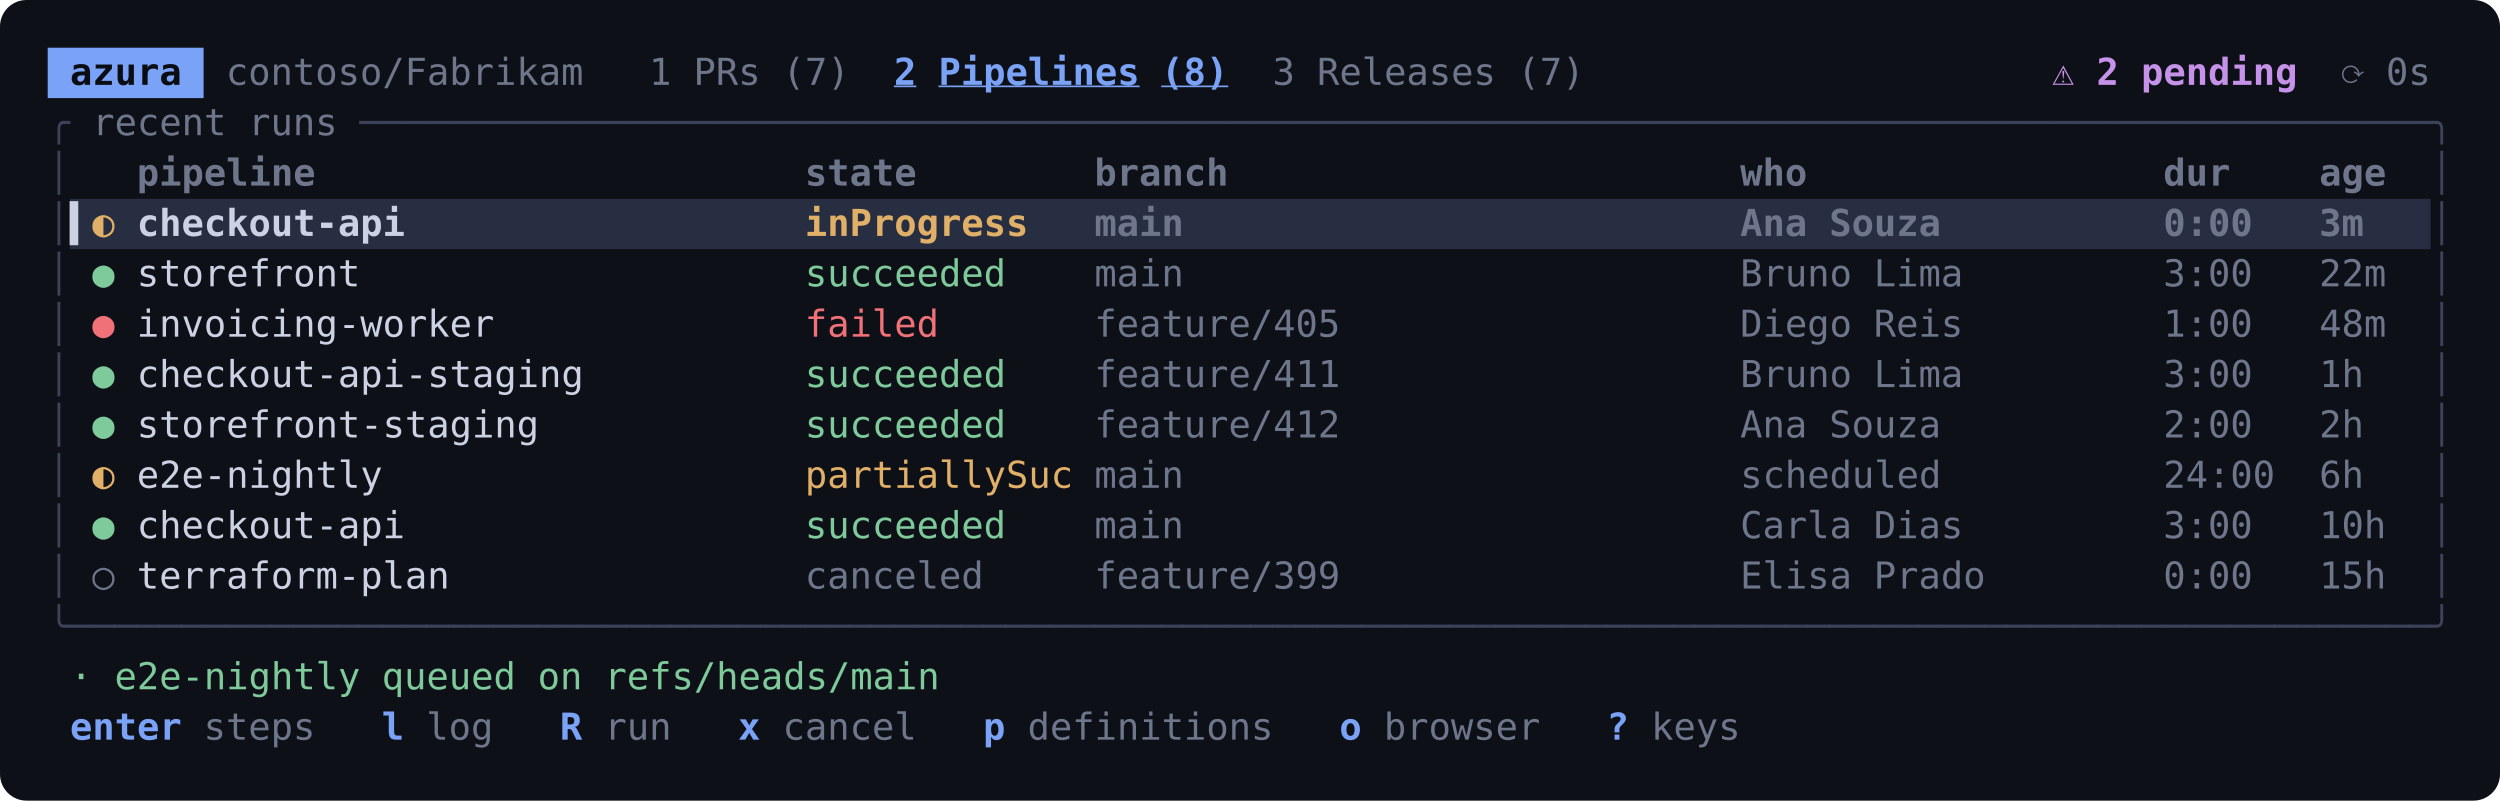
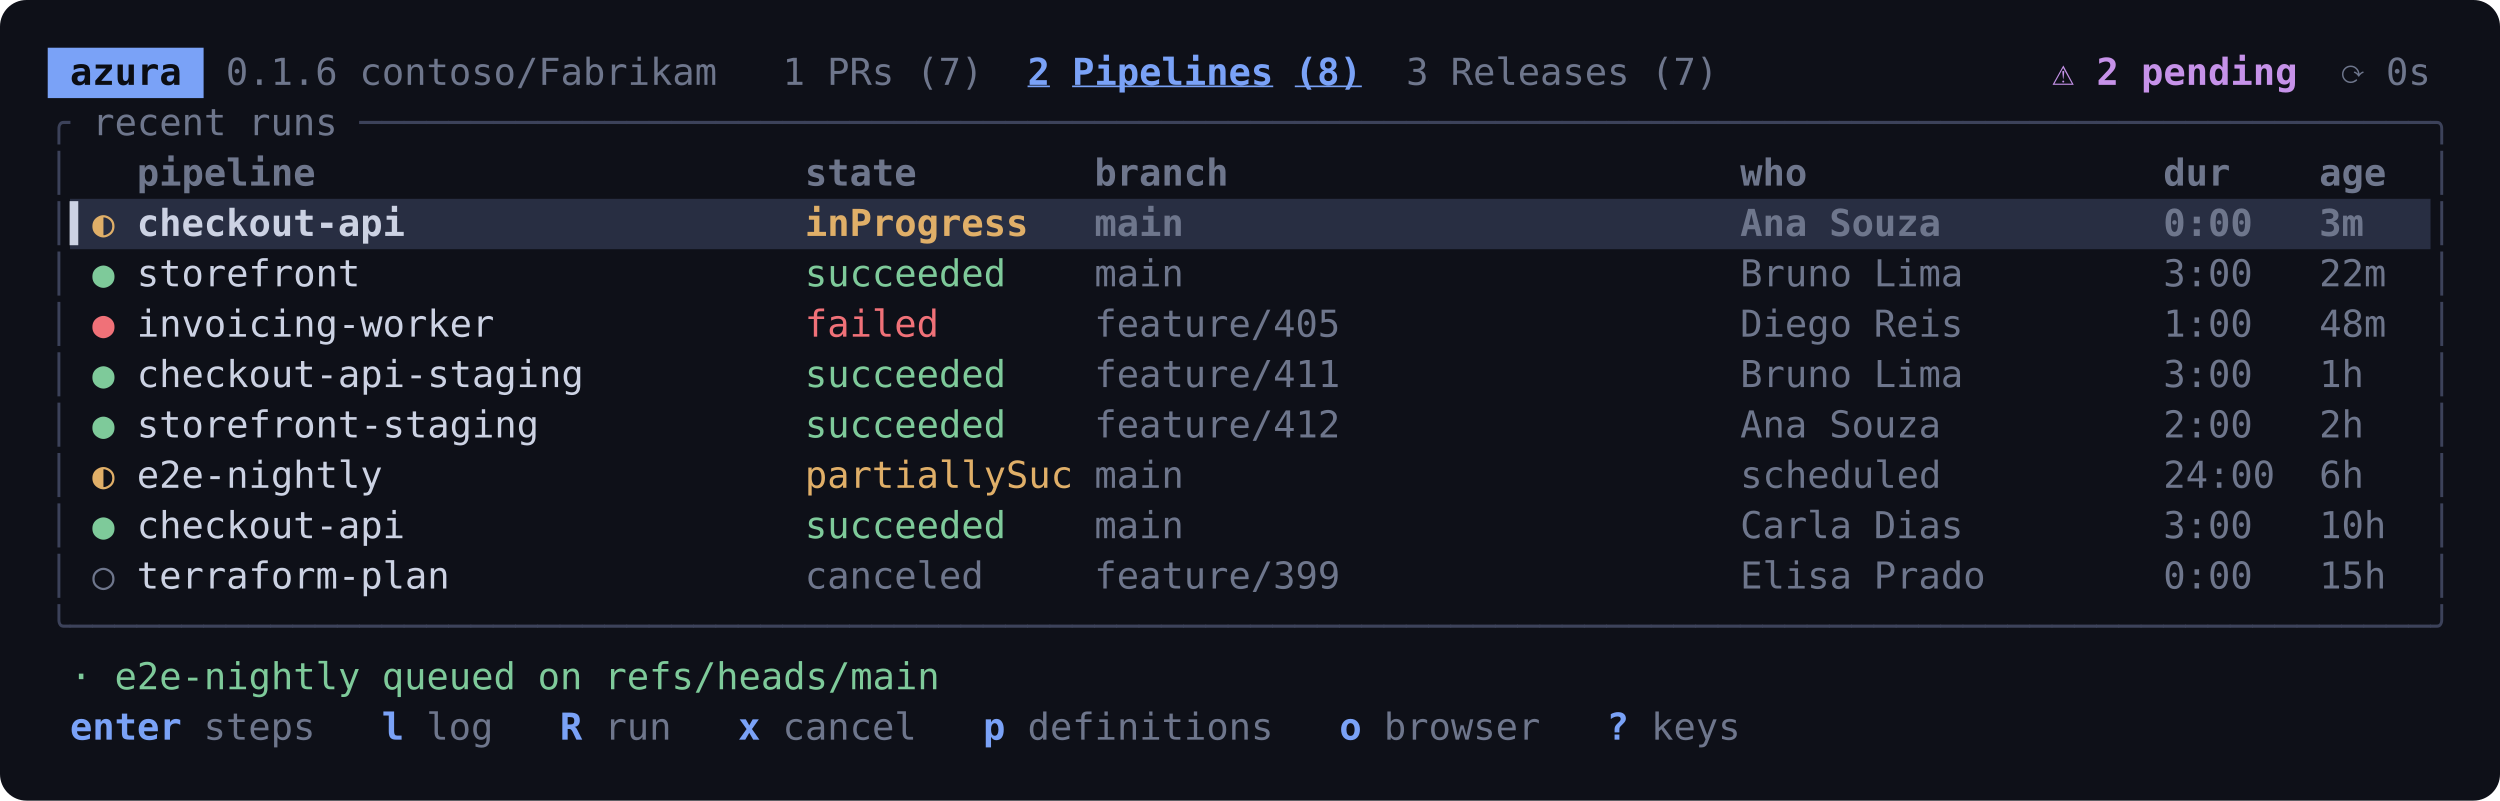
<svg xmlns="http://www.w3.org/2000/svg" width="943" height="302" viewBox="0 0 943 302">
  <rect width="943" height="302" rx="10" fill="#0e1018" />
  <g font-family="SFMono-Regular,Menlo,Consolas,'DejaVu Sans Mono',monospace" font-size="14" xml:space="preserve">
    <rect x="18.0" y="18.0" width="58.8" height="19" fill="#7aa2f7" />
    <text x="26.4" y="32.0" textLength="42.0" lengthAdjust="spacingAndGlyphs" fill="#0b0d14" font-weight="600">azura</text>
-     <text x="85.2" y="32.0" textLength="134.4" lengthAdjust="spacingAndGlyphs" fill="#6e768c">contoso/Fabrikam</text>
-     <text x="244.8" y="32.0" textLength="8.4" lengthAdjust="spacingAndGlyphs" fill="#6e768c">1</text>
-     <text x="261.6" y="32.0" textLength="25.2" lengthAdjust="spacingAndGlyphs" fill="#6e768c">PRs</text>
-     <text x="295.2" y="32.0" textLength="25.2" lengthAdjust="spacingAndGlyphs" fill="#6e768c">(7)</text>
-     <text x="337.2" y="32.0" textLength="8.4" lengthAdjust="spacingAndGlyphs" fill="#7aa2f7" font-weight="600" text-decoration="underline">2</text>
-     <text x="354.0" y="32.0" textLength="75.6" lengthAdjust="spacingAndGlyphs" fill="#7aa2f7" font-weight="600" text-decoration="underline">Pipelines</text>
-     <text x="438.0" y="32.0" textLength="25.2" lengthAdjust="spacingAndGlyphs" fill="#7aa2f7" font-weight="600" text-decoration="underline">(8)</text>
-     <text x="480.0" y="32.0" textLength="8.4" lengthAdjust="spacingAndGlyphs" fill="#6e768c">3</text>
-     <text x="496.8" y="32.0" textLength="67.2" lengthAdjust="spacingAndGlyphs" fill="#6e768c">Releases</text>
-     <text x="572.4" y="32.0" textLength="25.2" lengthAdjust="spacingAndGlyphs" fill="#6e768c">(7)</text>
+     <text x="85.2" y="32.0" textLength="42.0" lengthAdjust="spacingAndGlyphs" fill="#6e768c">0.1.6</text>
+     <text x="135.6" y="32.0" textLength="134.4" lengthAdjust="spacingAndGlyphs" fill="#6e768c">contoso/Fabrikam</text>
+     <text x="295.2" y="32.0" textLength="8.4" lengthAdjust="spacingAndGlyphs" fill="#6e768c">1</text>
+     <text x="312.0" y="32.0" textLength="25.2" lengthAdjust="spacingAndGlyphs" fill="#6e768c">PRs</text>
+     <text x="345.6" y="32.0" textLength="25.2" lengthAdjust="spacingAndGlyphs" fill="#6e768c">(7)</text>
+     <text x="387.6" y="32.0" textLength="8.4" lengthAdjust="spacingAndGlyphs" fill="#7aa2f7" font-weight="600" text-decoration="underline">2</text>
+     <text x="404.4" y="32.0" textLength="75.6" lengthAdjust="spacingAndGlyphs" fill="#7aa2f7" font-weight="600" text-decoration="underline">Pipelines</text>
+     <text x="488.4" y="32.0" textLength="25.2" lengthAdjust="spacingAndGlyphs" fill="#7aa2f7" font-weight="600" text-decoration="underline">(8)</text>
+     <text x="530.4" y="32.0" textLength="8.4" lengthAdjust="spacingAndGlyphs" fill="#6e768c">3</text>
+     <text x="547.2" y="32.0" textLength="67.2" lengthAdjust="spacingAndGlyphs" fill="#6e768c">Releases</text>
+     <text x="622.8" y="32.0" textLength="25.2" lengthAdjust="spacingAndGlyphs" fill="#6e768c">(7)</text>
    <text x="774.0" y="32.0" textLength="8.4" lengthAdjust="spacingAndGlyphs" fill="#c692e9" font-weight="600">⚠</text>
    <text x="790.8" y="32.0" textLength="8.4" lengthAdjust="spacingAndGlyphs" fill="#c692e9" font-weight="600">2</text>
    <text x="807.6" y="32.0" textLength="58.8" lengthAdjust="spacingAndGlyphs" fill="#c692e9" font-weight="600">pending</text>
    <text x="883.2" y="32.0" textLength="8.4" lengthAdjust="spacingAndGlyphs" fill="#6e768c">⟳</text>
    <text x="900.0" y="32.0" textLength="16.8" lengthAdjust="spacingAndGlyphs" fill="#6e768c">0s</text>
    <text x="18.0" y="51.0" textLength="8.4" lengthAdjust="spacingAndGlyphs" fill="#3c425a">╭</text>
    <text x="34.8" y="51.0" textLength="50.4" lengthAdjust="spacingAndGlyphs" fill="#6e768c">recent</text>
    <text x="93.6" y="51.0" textLength="33.6" lengthAdjust="spacingAndGlyphs" fill="#6e768c">runs</text>
    <text x="135.6" y="51.0" textLength="8.4" lengthAdjust="spacingAndGlyphs" fill="#3c425a">─</text>
    <text x="144.0" y="51.0" textLength="8.4" lengthAdjust="spacingAndGlyphs" fill="#3c425a">─</text>
    <text x="152.4" y="51.0" textLength="8.4" lengthAdjust="spacingAndGlyphs" fill="#3c425a">─</text>
    <text x="160.8" y="51.0" textLength="8.4" lengthAdjust="spacingAndGlyphs" fill="#3c425a">─</text>
    <text x="169.2" y="51.0" textLength="8.4" lengthAdjust="spacingAndGlyphs" fill="#3c425a">─</text>
    <text x="177.6" y="51.0" textLength="8.4" lengthAdjust="spacingAndGlyphs" fill="#3c425a">─</text>
    <text x="186.0" y="51.0" textLength="8.4" lengthAdjust="spacingAndGlyphs" fill="#3c425a">─</text>
    <text x="194.4" y="51.0" textLength="8.4" lengthAdjust="spacingAndGlyphs" fill="#3c425a">─</text>
    <text x="202.8" y="51.0" textLength="8.4" lengthAdjust="spacingAndGlyphs" fill="#3c425a">─</text>
    <text x="211.2" y="51.0" textLength="8.4" lengthAdjust="spacingAndGlyphs" fill="#3c425a">─</text>
    <text x="219.6" y="51.0" textLength="8.4" lengthAdjust="spacingAndGlyphs" fill="#3c425a">─</text>
    <text x="228.0" y="51.0" textLength="8.4" lengthAdjust="spacingAndGlyphs" fill="#3c425a">─</text>
    <text x="236.4" y="51.0" textLength="8.4" lengthAdjust="spacingAndGlyphs" fill="#3c425a">─</text>
    <text x="244.8" y="51.0" textLength="8.4" lengthAdjust="spacingAndGlyphs" fill="#3c425a">─</text>
    <text x="253.2" y="51.0" textLength="8.4" lengthAdjust="spacingAndGlyphs" fill="#3c425a">─</text>
    <text x="261.6" y="51.0" textLength="8.4" lengthAdjust="spacingAndGlyphs" fill="#3c425a">─</text>
    <text x="270.0" y="51.0" textLength="8.4" lengthAdjust="spacingAndGlyphs" fill="#3c425a">─</text>
    <text x="278.4" y="51.0" textLength="8.4" lengthAdjust="spacingAndGlyphs" fill="#3c425a">─</text>
    <text x="286.8" y="51.0" textLength="8.4" lengthAdjust="spacingAndGlyphs" fill="#3c425a">─</text>
    <text x="295.2" y="51.0" textLength="8.4" lengthAdjust="spacingAndGlyphs" fill="#3c425a">─</text>
    <text x="303.6" y="51.0" textLength="8.4" lengthAdjust="spacingAndGlyphs" fill="#3c425a">─</text>
    <text x="312.0" y="51.0" textLength="8.4" lengthAdjust="spacingAndGlyphs" fill="#3c425a">─</text>
    <text x="320.4" y="51.0" textLength="8.4" lengthAdjust="spacingAndGlyphs" fill="#3c425a">─</text>
    <text x="328.8" y="51.0" textLength="8.4" lengthAdjust="spacingAndGlyphs" fill="#3c425a">─</text>
    <text x="337.2" y="51.0" textLength="8.4" lengthAdjust="spacingAndGlyphs" fill="#3c425a">─</text>
    <text x="345.6" y="51.0" textLength="8.4" lengthAdjust="spacingAndGlyphs" fill="#3c425a">─</text>
    <text x="354.0" y="51.0" textLength="8.4" lengthAdjust="spacingAndGlyphs" fill="#3c425a">─</text>
    <text x="362.4" y="51.0" textLength="8.4" lengthAdjust="spacingAndGlyphs" fill="#3c425a">─</text>
    <text x="370.8" y="51.0" textLength="8.4" lengthAdjust="spacingAndGlyphs" fill="#3c425a">─</text>
    <text x="379.2" y="51.0" textLength="8.4" lengthAdjust="spacingAndGlyphs" fill="#3c425a">─</text>
    <text x="387.6" y="51.0" textLength="8.4" lengthAdjust="spacingAndGlyphs" fill="#3c425a">─</text>
    <text x="396.0" y="51.0" textLength="8.4" lengthAdjust="spacingAndGlyphs" fill="#3c425a">─</text>
    <text x="404.4" y="51.0" textLength="8.4" lengthAdjust="spacingAndGlyphs" fill="#3c425a">─</text>
    <text x="412.8" y="51.0" textLength="8.4" lengthAdjust="spacingAndGlyphs" fill="#3c425a">─</text>
    <text x="421.2" y="51.0" textLength="8.4" lengthAdjust="spacingAndGlyphs" fill="#3c425a">─</text>
    <text x="429.6" y="51.0" textLength="8.4" lengthAdjust="spacingAndGlyphs" fill="#3c425a">─</text>
    <text x="438.0" y="51.0" textLength="8.4" lengthAdjust="spacingAndGlyphs" fill="#3c425a">─</text>
    <text x="446.4" y="51.0" textLength="8.4" lengthAdjust="spacingAndGlyphs" fill="#3c425a">─</text>
    <text x="454.8" y="51.0" textLength="8.4" lengthAdjust="spacingAndGlyphs" fill="#3c425a">─</text>
    <text x="463.2" y="51.0" textLength="8.4" lengthAdjust="spacingAndGlyphs" fill="#3c425a">─</text>
    <text x="471.6" y="51.0" textLength="8.4" lengthAdjust="spacingAndGlyphs" fill="#3c425a">─</text>
    <text x="480.0" y="51.0" textLength="8.4" lengthAdjust="spacingAndGlyphs" fill="#3c425a">─</text>
    <text x="488.4" y="51.0" textLength="8.4" lengthAdjust="spacingAndGlyphs" fill="#3c425a">─</text>
    <text x="496.8" y="51.0" textLength="8.4" lengthAdjust="spacingAndGlyphs" fill="#3c425a">─</text>
    <text x="505.2" y="51.0" textLength="8.4" lengthAdjust="spacingAndGlyphs" fill="#3c425a">─</text>
    <text x="513.6" y="51.0" textLength="8.4" lengthAdjust="spacingAndGlyphs" fill="#3c425a">─</text>
    <text x="522.0" y="51.0" textLength="8.4" lengthAdjust="spacingAndGlyphs" fill="#3c425a">─</text>
    <text x="530.4" y="51.0" textLength="8.4" lengthAdjust="spacingAndGlyphs" fill="#3c425a">─</text>
    <text x="538.8" y="51.0" textLength="8.4" lengthAdjust="spacingAndGlyphs" fill="#3c425a">─</text>
    <text x="547.2" y="51.0" textLength="8.4" lengthAdjust="spacingAndGlyphs" fill="#3c425a">─</text>
    <text x="555.6" y="51.0" textLength="8.4" lengthAdjust="spacingAndGlyphs" fill="#3c425a">─</text>
    <text x="564.0" y="51.0" textLength="8.4" lengthAdjust="spacingAndGlyphs" fill="#3c425a">─</text>
    <text x="572.4" y="51.0" textLength="8.4" lengthAdjust="spacingAndGlyphs" fill="#3c425a">─</text>
    <text x="580.8" y="51.0" textLength="8.4" lengthAdjust="spacingAndGlyphs" fill="#3c425a">─</text>
    <text x="589.2" y="51.0" textLength="8.4" lengthAdjust="spacingAndGlyphs" fill="#3c425a">─</text>
    <text x="597.6" y="51.0" textLength="8.4" lengthAdjust="spacingAndGlyphs" fill="#3c425a">─</text>
    <text x="606.0" y="51.0" textLength="8.4" lengthAdjust="spacingAndGlyphs" fill="#3c425a">─</text>
    <text x="614.4" y="51.0" textLength="8.4" lengthAdjust="spacingAndGlyphs" fill="#3c425a">─</text>
    <text x="622.8" y="51.0" textLength="8.4" lengthAdjust="spacingAndGlyphs" fill="#3c425a">─</text>
    <text x="631.2" y="51.0" textLength="8.4" lengthAdjust="spacingAndGlyphs" fill="#3c425a">─</text>
    <text x="639.6" y="51.0" textLength="8.4" lengthAdjust="spacingAndGlyphs" fill="#3c425a">─</text>
    <text x="648.0" y="51.0" textLength="8.4" lengthAdjust="spacingAndGlyphs" fill="#3c425a">─</text>
    <text x="656.4" y="51.0" textLength="8.4" lengthAdjust="spacingAndGlyphs" fill="#3c425a">─</text>
    <text x="664.8" y="51.0" textLength="8.4" lengthAdjust="spacingAndGlyphs" fill="#3c425a">─</text>
    <text x="673.2" y="51.0" textLength="8.4" lengthAdjust="spacingAndGlyphs" fill="#3c425a">─</text>
    <text x="681.6" y="51.0" textLength="8.4" lengthAdjust="spacingAndGlyphs" fill="#3c425a">─</text>
    <text x="690.0" y="51.0" textLength="8.4" lengthAdjust="spacingAndGlyphs" fill="#3c425a">─</text>
    <text x="698.4" y="51.0" textLength="8.4" lengthAdjust="spacingAndGlyphs" fill="#3c425a">─</text>
    <text x="706.8" y="51.0" textLength="8.4" lengthAdjust="spacingAndGlyphs" fill="#3c425a">─</text>
    <text x="715.2" y="51.0" textLength="8.4" lengthAdjust="spacingAndGlyphs" fill="#3c425a">─</text>
    <text x="723.6" y="51.0" textLength="8.4" lengthAdjust="spacingAndGlyphs" fill="#3c425a">─</text>
    <text x="732.0" y="51.0" textLength="8.4" lengthAdjust="spacingAndGlyphs" fill="#3c425a">─</text>
    <text x="740.4" y="51.0" textLength="8.4" lengthAdjust="spacingAndGlyphs" fill="#3c425a">─</text>
    <text x="748.8" y="51.0" textLength="8.4" lengthAdjust="spacingAndGlyphs" fill="#3c425a">─</text>
    <text x="757.2" y="51.0" textLength="8.4" lengthAdjust="spacingAndGlyphs" fill="#3c425a">─</text>
    <text x="765.6" y="51.0" textLength="8.4" lengthAdjust="spacingAndGlyphs" fill="#3c425a">─</text>
    <text x="774.0" y="51.0" textLength="8.4" lengthAdjust="spacingAndGlyphs" fill="#3c425a">─</text>
    <text x="782.4" y="51.0" textLength="8.4" lengthAdjust="spacingAndGlyphs" fill="#3c425a">─</text>
    <text x="790.8" y="51.0" textLength="8.4" lengthAdjust="spacingAndGlyphs" fill="#3c425a">─</text>
    <text x="799.2" y="51.0" textLength="8.4" lengthAdjust="spacingAndGlyphs" fill="#3c425a">─</text>
    <text x="807.6" y="51.0" textLength="8.4" lengthAdjust="spacingAndGlyphs" fill="#3c425a">─</text>
    <text x="816.0" y="51.0" textLength="8.4" lengthAdjust="spacingAndGlyphs" fill="#3c425a">─</text>
    <text x="824.4" y="51.0" textLength="8.4" lengthAdjust="spacingAndGlyphs" fill="#3c425a">─</text>
    <text x="832.8" y="51.0" textLength="8.4" lengthAdjust="spacingAndGlyphs" fill="#3c425a">─</text>
    <text x="841.2" y="51.0" textLength="8.4" lengthAdjust="spacingAndGlyphs" fill="#3c425a">─</text>
    <text x="849.6" y="51.0" textLength="8.4" lengthAdjust="spacingAndGlyphs" fill="#3c425a">─</text>
    <text x="858.0" y="51.0" textLength="8.4" lengthAdjust="spacingAndGlyphs" fill="#3c425a">─</text>
    <text x="866.4" y="51.0" textLength="8.4" lengthAdjust="spacingAndGlyphs" fill="#3c425a">─</text>
    <text x="874.8" y="51.0" textLength="8.4" lengthAdjust="spacingAndGlyphs" fill="#3c425a">─</text>
    <text x="883.2" y="51.0" textLength="8.4" lengthAdjust="spacingAndGlyphs" fill="#3c425a">─</text>
    <text x="891.6" y="51.0" textLength="8.4" lengthAdjust="spacingAndGlyphs" fill="#3c425a">─</text>
    <text x="900.0" y="51.0" textLength="8.4" lengthAdjust="spacingAndGlyphs" fill="#3c425a">─</text>
    <text x="908.4" y="51.0" textLength="8.4" lengthAdjust="spacingAndGlyphs" fill="#3c425a">─</text>
    <text x="916.8" y="51.0" textLength="8.4" lengthAdjust="spacingAndGlyphs" fill="#3c425a">╮</text>
    <text x="18.0" y="70.0" textLength="8.4" lengthAdjust="spacingAndGlyphs" fill="#3c425a">│</text>
    <text x="51.6" y="70.0" textLength="67.2" lengthAdjust="spacingAndGlyphs" fill="#6e768c" font-weight="600">pipeline</text>
    <text x="303.6" y="70.0" textLength="42.0" lengthAdjust="spacingAndGlyphs" fill="#6e768c" font-weight="600">state</text>
    <text x="412.8" y="70.0" textLength="50.4" lengthAdjust="spacingAndGlyphs" fill="#6e768c" font-weight="600">branch</text>
    <text x="656.4" y="70.0" textLength="25.2" lengthAdjust="spacingAndGlyphs" fill="#6e768c" font-weight="600">who</text>
    <text x="816.0" y="70.0" textLength="25.2" lengthAdjust="spacingAndGlyphs" fill="#6e768c" font-weight="600">dur</text>
    <text x="874.8" y="70.0" textLength="25.2" lengthAdjust="spacingAndGlyphs" fill="#6e768c" font-weight="600">age</text>
    <text x="916.8" y="70.0" textLength="8.4" lengthAdjust="spacingAndGlyphs" fill="#3c425a">│</text>
    <rect x="26.4" y="75.0" width="890.4" height="19" fill="#282e42" />
    <text x="18.0" y="89.0" textLength="8.4" lengthAdjust="spacingAndGlyphs" fill="#3c425a">│</text>
    <text x="26.4" y="89.0" textLength="8.4" lengthAdjust="spacingAndGlyphs" fill="#ccd2e3" font-weight="600">▍</text>
    <text x="34.8" y="89.0" textLength="8.4" lengthAdjust="spacingAndGlyphs" fill="#e0af68" font-weight="600">◐</text>
    <text x="51.6" y="89.0" textLength="100.8" lengthAdjust="spacingAndGlyphs" fill="#ccd2e3" font-weight="600">checkout-api</text>
    <text x="303.6" y="89.0" textLength="84.0" lengthAdjust="spacingAndGlyphs" fill="#e0af68" font-weight="600">inProgress</text>
    <text x="412.8" y="89.0" textLength="33.6" lengthAdjust="spacingAndGlyphs" fill="#6e768c" font-weight="600">main</text>
    <text x="656.4" y="89.0" textLength="25.2" lengthAdjust="spacingAndGlyphs" fill="#6e768c" font-weight="600">Ana</text>
    <text x="690.0" y="89.0" textLength="42.0" lengthAdjust="spacingAndGlyphs" fill="#6e768c" font-weight="600">Souza</text>
    <text x="816.0" y="89.0" textLength="33.6" lengthAdjust="spacingAndGlyphs" fill="#6e768c" font-weight="600">0:00</text>
    <text x="874.8" y="89.0" textLength="16.8" lengthAdjust="spacingAndGlyphs" fill="#6e768c" font-weight="600">3m</text>
    <text x="916.8" y="89.0" textLength="8.4" lengthAdjust="spacingAndGlyphs" fill="#3c425a">│</text>
    <text x="18.0" y="108.0" textLength="8.4" lengthAdjust="spacingAndGlyphs" fill="#3c425a">│</text>
    <text x="34.8" y="108.0" textLength="8.4" lengthAdjust="spacingAndGlyphs" fill="#7eca9a">●</text>
    <text x="51.6" y="108.0" textLength="84.0" lengthAdjust="spacingAndGlyphs" fill="#ccd2e3">storefront</text>
    <text x="303.6" y="108.0" textLength="75.6" lengthAdjust="spacingAndGlyphs" fill="#7eca9a">succeeded</text>
    <text x="412.8" y="108.0" textLength="33.6" lengthAdjust="spacingAndGlyphs" fill="#6e768c">main</text>
    <text x="656.4" y="108.0" textLength="42.0" lengthAdjust="spacingAndGlyphs" fill="#6e768c">Bruno</text>
    <text x="706.8" y="108.0" textLength="33.6" lengthAdjust="spacingAndGlyphs" fill="#6e768c">Lima</text>
    <text x="816.0" y="108.0" textLength="33.6" lengthAdjust="spacingAndGlyphs" fill="#6e768c">3:00</text>
    <text x="874.8" y="108.0" textLength="25.2" lengthAdjust="spacingAndGlyphs" fill="#6e768c">22m</text>
    <text x="916.8" y="108.0" textLength="8.4" lengthAdjust="spacingAndGlyphs" fill="#3c425a">│</text>
    <text x="18.0" y="127.0" textLength="8.4" lengthAdjust="spacingAndGlyphs" fill="#3c425a">│</text>
    <text x="34.8" y="127.0" textLength="8.4" lengthAdjust="spacingAndGlyphs" fill="#f07178">●</text>
    <text x="51.6" y="127.0" textLength="134.4" lengthAdjust="spacingAndGlyphs" fill="#ccd2e3">invoicing-worker</text>
    <text x="303.6" y="127.0" textLength="50.4" lengthAdjust="spacingAndGlyphs" fill="#f07178">failed</text>
    <text x="412.8" y="127.0" textLength="92.4" lengthAdjust="spacingAndGlyphs" fill="#6e768c">feature/405</text>
    <text x="656.4" y="127.0" textLength="42.0" lengthAdjust="spacingAndGlyphs" fill="#6e768c">Diego</text>
    <text x="706.8" y="127.0" textLength="33.6" lengthAdjust="spacingAndGlyphs" fill="#6e768c">Reis</text>
    <text x="816.0" y="127.0" textLength="33.6" lengthAdjust="spacingAndGlyphs" fill="#6e768c">1:00</text>
    <text x="874.8" y="127.0" textLength="25.2" lengthAdjust="spacingAndGlyphs" fill="#6e768c">48m</text>
    <text x="916.8" y="127.0" textLength="8.4" lengthAdjust="spacingAndGlyphs" fill="#3c425a">│</text>
    <text x="18.0" y="146.0" textLength="8.4" lengthAdjust="spacingAndGlyphs" fill="#3c425a">│</text>
    <text x="34.8" y="146.0" textLength="8.4" lengthAdjust="spacingAndGlyphs" fill="#7eca9a">●</text>
    <text x="51.6" y="146.0" textLength="168.0" lengthAdjust="spacingAndGlyphs" fill="#ccd2e3">checkout-api-staging</text>
    <text x="303.6" y="146.0" textLength="75.6" lengthAdjust="spacingAndGlyphs" fill="#7eca9a">succeeded</text>
    <text x="412.8" y="146.0" textLength="92.4" lengthAdjust="spacingAndGlyphs" fill="#6e768c">feature/411</text>
    <text x="656.4" y="146.0" textLength="42.0" lengthAdjust="spacingAndGlyphs" fill="#6e768c">Bruno</text>
    <text x="706.8" y="146.0" textLength="33.6" lengthAdjust="spacingAndGlyphs" fill="#6e768c">Lima</text>
    <text x="816.0" y="146.0" textLength="33.6" lengthAdjust="spacingAndGlyphs" fill="#6e768c">3:00</text>
    <text x="874.8" y="146.0" textLength="16.8" lengthAdjust="spacingAndGlyphs" fill="#6e768c">1h</text>
    <text x="916.8" y="146.0" textLength="8.4" lengthAdjust="spacingAndGlyphs" fill="#3c425a">│</text>
    <text x="18.0" y="165.0" textLength="8.4" lengthAdjust="spacingAndGlyphs" fill="#3c425a">│</text>
    <text x="34.8" y="165.0" textLength="8.4" lengthAdjust="spacingAndGlyphs" fill="#7eca9a">●</text>
    <text x="51.6" y="165.0" textLength="151.2" lengthAdjust="spacingAndGlyphs" fill="#ccd2e3">storefront-staging</text>
    <text x="303.6" y="165.0" textLength="75.6" lengthAdjust="spacingAndGlyphs" fill="#7eca9a">succeeded</text>
    <text x="412.8" y="165.0" textLength="92.4" lengthAdjust="spacingAndGlyphs" fill="#6e768c">feature/412</text>
    <text x="656.4" y="165.0" textLength="25.2" lengthAdjust="spacingAndGlyphs" fill="#6e768c">Ana</text>
    <text x="690.0" y="165.0" textLength="42.0" lengthAdjust="spacingAndGlyphs" fill="#6e768c">Souza</text>
    <text x="816.0" y="165.0" textLength="33.6" lengthAdjust="spacingAndGlyphs" fill="#6e768c">2:00</text>
    <text x="874.8" y="165.0" textLength="16.8" lengthAdjust="spacingAndGlyphs" fill="#6e768c">2h</text>
    <text x="916.8" y="165.0" textLength="8.4" lengthAdjust="spacingAndGlyphs" fill="#3c425a">│</text>
    <text x="18.0" y="184.0" textLength="8.4" lengthAdjust="spacingAndGlyphs" fill="#3c425a">│</text>
    <text x="34.8" y="184.0" textLength="8.4" lengthAdjust="spacingAndGlyphs" fill="#e0af68">◐</text>
    <text x="51.6" y="184.0" textLength="92.4" lengthAdjust="spacingAndGlyphs" fill="#ccd2e3">e2e-nightly</text>
    <text x="303.6" y="184.0" textLength="100.8" lengthAdjust="spacingAndGlyphs" fill="#e0af68">partiallySuc</text>
    <text x="412.8" y="184.0" textLength="33.6" lengthAdjust="spacingAndGlyphs" fill="#6e768c">main</text>
    <text x="656.4" y="184.0" textLength="75.6" lengthAdjust="spacingAndGlyphs" fill="#6e768c">scheduled</text>
    <text x="816.0" y="184.0" textLength="42.0" lengthAdjust="spacingAndGlyphs" fill="#6e768c">24:00</text>
    <text x="874.8" y="184.0" textLength="16.8" lengthAdjust="spacingAndGlyphs" fill="#6e768c">6h</text>
    <text x="916.8" y="184.0" textLength="8.4" lengthAdjust="spacingAndGlyphs" fill="#3c425a">│</text>
    <text x="18.0" y="203.0" textLength="8.4" lengthAdjust="spacingAndGlyphs" fill="#3c425a">│</text>
    <text x="34.8" y="203.0" textLength="8.4" lengthAdjust="spacingAndGlyphs" fill="#7eca9a">●</text>
    <text x="51.6" y="203.0" textLength="100.8" lengthAdjust="spacingAndGlyphs" fill="#ccd2e3">checkout-api</text>
    <text x="303.6" y="203.0" textLength="75.6" lengthAdjust="spacingAndGlyphs" fill="#7eca9a">succeeded</text>
    <text x="412.8" y="203.0" textLength="33.6" lengthAdjust="spacingAndGlyphs" fill="#6e768c">main</text>
    <text x="656.4" y="203.0" textLength="42.0" lengthAdjust="spacingAndGlyphs" fill="#6e768c">Carla</text>
    <text x="706.8" y="203.0" textLength="33.6" lengthAdjust="spacingAndGlyphs" fill="#6e768c">Dias</text>
    <text x="816.0" y="203.0" textLength="33.6" lengthAdjust="spacingAndGlyphs" fill="#6e768c">3:00</text>
    <text x="874.8" y="203.0" textLength="25.2" lengthAdjust="spacingAndGlyphs" fill="#6e768c">10h</text>
    <text x="916.8" y="203.0" textLength="8.4" lengthAdjust="spacingAndGlyphs" fill="#3c425a">│</text>
    <text x="18.0" y="222.0" textLength="8.4" lengthAdjust="spacingAndGlyphs" fill="#3c425a">│</text>
    <text x="34.8" y="222.0" textLength="8.4" lengthAdjust="spacingAndGlyphs" fill="#6e768c">○</text>
    <text x="51.6" y="222.0" textLength="117.6" lengthAdjust="spacingAndGlyphs" fill="#ccd2e3">terraform-plan</text>
    <text x="303.6" y="222.0" textLength="67.2" lengthAdjust="spacingAndGlyphs" fill="#6e768c">canceled</text>
    <text x="412.8" y="222.0" textLength="92.4" lengthAdjust="spacingAndGlyphs" fill="#6e768c">feature/399</text>
    <text x="656.4" y="222.0" textLength="42.0" lengthAdjust="spacingAndGlyphs" fill="#6e768c">Elisa</text>
    <text x="706.8" y="222.0" textLength="42.0" lengthAdjust="spacingAndGlyphs" fill="#6e768c">Prado</text>
    <text x="816.0" y="222.0" textLength="33.6" lengthAdjust="spacingAndGlyphs" fill="#6e768c">0:00</text>
    <text x="874.8" y="222.0" textLength="25.2" lengthAdjust="spacingAndGlyphs" fill="#6e768c">15h</text>
    <text x="916.8" y="222.0" textLength="8.4" lengthAdjust="spacingAndGlyphs" fill="#3c425a">│</text>
    <text x="18.0" y="241.0" textLength="8.4" lengthAdjust="spacingAndGlyphs" fill="#3c425a">╰</text>
    <text x="26.4" y="241.0" textLength="8.4" lengthAdjust="spacingAndGlyphs" fill="#3c425a">─</text>
    <text x="34.8" y="241.0" textLength="8.4" lengthAdjust="spacingAndGlyphs" fill="#3c425a">─</text>
    <text x="43.2" y="241.0" textLength="8.4" lengthAdjust="spacingAndGlyphs" fill="#3c425a">─</text>
    <text x="51.6" y="241.0" textLength="8.4" lengthAdjust="spacingAndGlyphs" fill="#3c425a">─</text>
    <text x="60.0" y="241.0" textLength="8.4" lengthAdjust="spacingAndGlyphs" fill="#3c425a">─</text>
    <text x="68.4" y="241.0" textLength="8.4" lengthAdjust="spacingAndGlyphs" fill="#3c425a">─</text>
    <text x="76.8" y="241.0" textLength="8.4" lengthAdjust="spacingAndGlyphs" fill="#3c425a">─</text>
    <text x="85.2" y="241.0" textLength="8.4" lengthAdjust="spacingAndGlyphs" fill="#3c425a">─</text>
    <text x="93.6" y="241.0" textLength="8.4" lengthAdjust="spacingAndGlyphs" fill="#3c425a">─</text>
    <text x="102.0" y="241.0" textLength="8.4" lengthAdjust="spacingAndGlyphs" fill="#3c425a">─</text>
    <text x="110.4" y="241.0" textLength="8.4" lengthAdjust="spacingAndGlyphs" fill="#3c425a">─</text>
    <text x="118.8" y="241.0" textLength="8.4" lengthAdjust="spacingAndGlyphs" fill="#3c425a">─</text>
    <text x="127.2" y="241.0" textLength="8.4" lengthAdjust="spacingAndGlyphs" fill="#3c425a">─</text>
    <text x="135.6" y="241.0" textLength="8.4" lengthAdjust="spacingAndGlyphs" fill="#3c425a">─</text>
    <text x="144.0" y="241.0" textLength="8.4" lengthAdjust="spacingAndGlyphs" fill="#3c425a">─</text>
    <text x="152.4" y="241.0" textLength="8.4" lengthAdjust="spacingAndGlyphs" fill="#3c425a">─</text>
    <text x="160.8" y="241.0" textLength="8.4" lengthAdjust="spacingAndGlyphs" fill="#3c425a">─</text>
    <text x="169.2" y="241.0" textLength="8.4" lengthAdjust="spacingAndGlyphs" fill="#3c425a">─</text>
    <text x="177.6" y="241.0" textLength="8.4" lengthAdjust="spacingAndGlyphs" fill="#3c425a">─</text>
    <text x="186.0" y="241.0" textLength="8.4" lengthAdjust="spacingAndGlyphs" fill="#3c425a">─</text>
    <text x="194.4" y="241.0" textLength="8.4" lengthAdjust="spacingAndGlyphs" fill="#3c425a">─</text>
    <text x="202.8" y="241.0" textLength="8.4" lengthAdjust="spacingAndGlyphs" fill="#3c425a">─</text>
    <text x="211.2" y="241.0" textLength="8.4" lengthAdjust="spacingAndGlyphs" fill="#3c425a">─</text>
    <text x="219.6" y="241.0" textLength="8.4" lengthAdjust="spacingAndGlyphs" fill="#3c425a">─</text>
    <text x="228.0" y="241.0" textLength="8.4" lengthAdjust="spacingAndGlyphs" fill="#3c425a">─</text>
    <text x="236.4" y="241.0" textLength="8.4" lengthAdjust="spacingAndGlyphs" fill="#3c425a">─</text>
    <text x="244.8" y="241.0" textLength="8.4" lengthAdjust="spacingAndGlyphs" fill="#3c425a">─</text>
    <text x="253.2" y="241.0" textLength="8.4" lengthAdjust="spacingAndGlyphs" fill="#3c425a">─</text>
    <text x="261.6" y="241.0" textLength="8.4" lengthAdjust="spacingAndGlyphs" fill="#3c425a">─</text>
    <text x="270.0" y="241.0" textLength="8.4" lengthAdjust="spacingAndGlyphs" fill="#3c425a">─</text>
    <text x="278.4" y="241.0" textLength="8.4" lengthAdjust="spacingAndGlyphs" fill="#3c425a">─</text>
    <text x="286.8" y="241.0" textLength="8.4" lengthAdjust="spacingAndGlyphs" fill="#3c425a">─</text>
    <text x="295.2" y="241.0" textLength="8.4" lengthAdjust="spacingAndGlyphs" fill="#3c425a">─</text>
    <text x="303.6" y="241.0" textLength="8.4" lengthAdjust="spacingAndGlyphs" fill="#3c425a">─</text>
    <text x="312.0" y="241.0" textLength="8.4" lengthAdjust="spacingAndGlyphs" fill="#3c425a">─</text>
    <text x="320.4" y="241.0" textLength="8.4" lengthAdjust="spacingAndGlyphs" fill="#3c425a">─</text>
    <text x="328.8" y="241.0" textLength="8.4" lengthAdjust="spacingAndGlyphs" fill="#3c425a">─</text>
    <text x="337.2" y="241.0" textLength="8.4" lengthAdjust="spacingAndGlyphs" fill="#3c425a">─</text>
    <text x="345.6" y="241.0" textLength="8.4" lengthAdjust="spacingAndGlyphs" fill="#3c425a">─</text>
    <text x="354.0" y="241.0" textLength="8.4" lengthAdjust="spacingAndGlyphs" fill="#3c425a">─</text>
    <text x="362.4" y="241.0" textLength="8.4" lengthAdjust="spacingAndGlyphs" fill="#3c425a">─</text>
    <text x="370.8" y="241.0" textLength="8.4" lengthAdjust="spacingAndGlyphs" fill="#3c425a">─</text>
    <text x="379.2" y="241.0" textLength="8.4" lengthAdjust="spacingAndGlyphs" fill="#3c425a">─</text>
    <text x="387.6" y="241.0" textLength="8.4" lengthAdjust="spacingAndGlyphs" fill="#3c425a">─</text>
    <text x="396.0" y="241.0" textLength="8.4" lengthAdjust="spacingAndGlyphs" fill="#3c425a">─</text>
    <text x="404.4" y="241.0" textLength="8.4" lengthAdjust="spacingAndGlyphs" fill="#3c425a">─</text>
    <text x="412.8" y="241.0" textLength="8.4" lengthAdjust="spacingAndGlyphs" fill="#3c425a">─</text>
    <text x="421.2" y="241.0" textLength="8.4" lengthAdjust="spacingAndGlyphs" fill="#3c425a">─</text>
    <text x="429.6" y="241.0" textLength="8.4" lengthAdjust="spacingAndGlyphs" fill="#3c425a">─</text>
    <text x="438.0" y="241.0" textLength="8.4" lengthAdjust="spacingAndGlyphs" fill="#3c425a">─</text>
    <text x="446.4" y="241.0" textLength="8.4" lengthAdjust="spacingAndGlyphs" fill="#3c425a">─</text>
    <text x="454.8" y="241.0" textLength="8.4" lengthAdjust="spacingAndGlyphs" fill="#3c425a">─</text>
    <text x="463.2" y="241.0" textLength="8.4" lengthAdjust="spacingAndGlyphs" fill="#3c425a">─</text>
    <text x="471.6" y="241.0" textLength="8.4" lengthAdjust="spacingAndGlyphs" fill="#3c425a">─</text>
    <text x="480.0" y="241.0" textLength="8.4" lengthAdjust="spacingAndGlyphs" fill="#3c425a">─</text>
    <text x="488.4" y="241.0" textLength="8.4" lengthAdjust="spacingAndGlyphs" fill="#3c425a">─</text>
    <text x="496.8" y="241.0" textLength="8.4" lengthAdjust="spacingAndGlyphs" fill="#3c425a">─</text>
    <text x="505.2" y="241.0" textLength="8.4" lengthAdjust="spacingAndGlyphs" fill="#3c425a">─</text>
    <text x="513.6" y="241.0" textLength="8.4" lengthAdjust="spacingAndGlyphs" fill="#3c425a">─</text>
    <text x="522.0" y="241.0" textLength="8.4" lengthAdjust="spacingAndGlyphs" fill="#3c425a">─</text>
    <text x="530.4" y="241.0" textLength="8.4" lengthAdjust="spacingAndGlyphs" fill="#3c425a">─</text>
    <text x="538.8" y="241.0" textLength="8.4" lengthAdjust="spacingAndGlyphs" fill="#3c425a">─</text>
    <text x="547.2" y="241.0" textLength="8.4" lengthAdjust="spacingAndGlyphs" fill="#3c425a">─</text>
    <text x="555.6" y="241.0" textLength="8.4" lengthAdjust="spacingAndGlyphs" fill="#3c425a">─</text>
    <text x="564.0" y="241.0" textLength="8.4" lengthAdjust="spacingAndGlyphs" fill="#3c425a">─</text>
    <text x="572.4" y="241.0" textLength="8.4" lengthAdjust="spacingAndGlyphs" fill="#3c425a">─</text>
    <text x="580.8" y="241.0" textLength="8.4" lengthAdjust="spacingAndGlyphs" fill="#3c425a">─</text>
    <text x="589.2" y="241.0" textLength="8.4" lengthAdjust="spacingAndGlyphs" fill="#3c425a">─</text>
    <text x="597.6" y="241.0" textLength="8.4" lengthAdjust="spacingAndGlyphs" fill="#3c425a">─</text>
    <text x="606.0" y="241.0" textLength="8.4" lengthAdjust="spacingAndGlyphs" fill="#3c425a">─</text>
    <text x="614.4" y="241.0" textLength="8.4" lengthAdjust="spacingAndGlyphs" fill="#3c425a">─</text>
    <text x="622.8" y="241.0" textLength="8.4" lengthAdjust="spacingAndGlyphs" fill="#3c425a">─</text>
    <text x="631.2" y="241.0" textLength="8.4" lengthAdjust="spacingAndGlyphs" fill="#3c425a">─</text>
    <text x="639.6" y="241.0" textLength="8.4" lengthAdjust="spacingAndGlyphs" fill="#3c425a">─</text>
    <text x="648.0" y="241.0" textLength="8.4" lengthAdjust="spacingAndGlyphs" fill="#3c425a">─</text>
    <text x="656.4" y="241.0" textLength="8.4" lengthAdjust="spacingAndGlyphs" fill="#3c425a">─</text>
    <text x="664.8" y="241.0" textLength="8.4" lengthAdjust="spacingAndGlyphs" fill="#3c425a">─</text>
    <text x="673.2" y="241.0" textLength="8.4" lengthAdjust="spacingAndGlyphs" fill="#3c425a">─</text>
    <text x="681.6" y="241.0" textLength="8.4" lengthAdjust="spacingAndGlyphs" fill="#3c425a">─</text>
    <text x="690.0" y="241.0" textLength="8.4" lengthAdjust="spacingAndGlyphs" fill="#3c425a">─</text>
    <text x="698.4" y="241.0" textLength="8.4" lengthAdjust="spacingAndGlyphs" fill="#3c425a">─</text>
    <text x="706.8" y="241.0" textLength="8.4" lengthAdjust="spacingAndGlyphs" fill="#3c425a">─</text>
    <text x="715.2" y="241.0" textLength="8.4" lengthAdjust="spacingAndGlyphs" fill="#3c425a">─</text>
    <text x="723.6" y="241.0" textLength="8.4" lengthAdjust="spacingAndGlyphs" fill="#3c425a">─</text>
    <text x="732.0" y="241.0" textLength="8.4" lengthAdjust="spacingAndGlyphs" fill="#3c425a">─</text>
    <text x="740.4" y="241.0" textLength="8.4" lengthAdjust="spacingAndGlyphs" fill="#3c425a">─</text>
    <text x="748.8" y="241.0" textLength="8.4" lengthAdjust="spacingAndGlyphs" fill="#3c425a">─</text>
    <text x="757.2" y="241.0" textLength="8.4" lengthAdjust="spacingAndGlyphs" fill="#3c425a">─</text>
    <text x="765.6" y="241.0" textLength="8.4" lengthAdjust="spacingAndGlyphs" fill="#3c425a">─</text>
    <text x="774.0" y="241.0" textLength="8.4" lengthAdjust="spacingAndGlyphs" fill="#3c425a">─</text>
    <text x="782.4" y="241.0" textLength="8.4" lengthAdjust="spacingAndGlyphs" fill="#3c425a">─</text>
    <text x="790.8" y="241.0" textLength="8.4" lengthAdjust="spacingAndGlyphs" fill="#3c425a">─</text>
    <text x="799.2" y="241.0" textLength="8.4" lengthAdjust="spacingAndGlyphs" fill="#3c425a">─</text>
    <text x="807.6" y="241.0" textLength="8.4" lengthAdjust="spacingAndGlyphs" fill="#3c425a">─</text>
    <text x="816.0" y="241.0" textLength="8.4" lengthAdjust="spacingAndGlyphs" fill="#3c425a">─</text>
    <text x="824.4" y="241.0" textLength="8.4" lengthAdjust="spacingAndGlyphs" fill="#3c425a">─</text>
    <text x="832.8" y="241.0" textLength="8.4" lengthAdjust="spacingAndGlyphs" fill="#3c425a">─</text>
    <text x="841.2" y="241.0" textLength="8.4" lengthAdjust="spacingAndGlyphs" fill="#3c425a">─</text>
    <text x="849.6" y="241.0" textLength="8.4" lengthAdjust="spacingAndGlyphs" fill="#3c425a">─</text>
    <text x="858.0" y="241.0" textLength="8.4" lengthAdjust="spacingAndGlyphs" fill="#3c425a">─</text>
    <text x="866.4" y="241.0" textLength="8.4" lengthAdjust="spacingAndGlyphs" fill="#3c425a">─</text>
    <text x="874.8" y="241.0" textLength="8.4" lengthAdjust="spacingAndGlyphs" fill="#3c425a">─</text>
    <text x="883.2" y="241.0" textLength="8.4" lengthAdjust="spacingAndGlyphs" fill="#3c425a">─</text>
    <text x="891.6" y="241.0" textLength="8.4" lengthAdjust="spacingAndGlyphs" fill="#3c425a">─</text>
    <text x="900.0" y="241.0" textLength="8.4" lengthAdjust="spacingAndGlyphs" fill="#3c425a">─</text>
    <text x="908.4" y="241.0" textLength="8.4" lengthAdjust="spacingAndGlyphs" fill="#3c425a">─</text>
    <text x="916.8" y="241.0" textLength="8.4" lengthAdjust="spacingAndGlyphs" fill="#3c425a">╯</text>
    <text x="26.4" y="260.0" textLength="8.4" lengthAdjust="spacingAndGlyphs" fill="#7eca9a">·</text>
    <text x="43.2" y="260.0" textLength="92.4" lengthAdjust="spacingAndGlyphs" fill="#7eca9a">e2e-nightly</text>
    <text x="144.0" y="260.0" textLength="50.4" lengthAdjust="spacingAndGlyphs" fill="#7eca9a">queued</text>
    <text x="202.8" y="260.0" textLength="16.8" lengthAdjust="spacingAndGlyphs" fill="#7eca9a">on</text>
    <text x="228.0" y="260.0" textLength="126.0" lengthAdjust="spacingAndGlyphs" fill="#7eca9a">refs/heads/main</text>
    <text x="26.4" y="279.0" textLength="42.0" lengthAdjust="spacingAndGlyphs" fill="#7aa2f7" font-weight="600">enter</text>
    <text x="76.8" y="279.0" textLength="42.0" lengthAdjust="spacingAndGlyphs" fill="#6e768c">steps</text>
    <text x="144.0" y="279.0" textLength="8.4" lengthAdjust="spacingAndGlyphs" fill="#7aa2f7" font-weight="600">l</text>
    <text x="160.8" y="279.0" textLength="25.2" lengthAdjust="spacingAndGlyphs" fill="#6e768c">log</text>
    <text x="211.2" y="279.0" textLength="8.4" lengthAdjust="spacingAndGlyphs" fill="#7aa2f7" font-weight="600">R</text>
    <text x="228.0" y="279.0" textLength="25.2" lengthAdjust="spacingAndGlyphs" fill="#6e768c">run</text>
    <text x="278.4" y="279.0" textLength="8.4" lengthAdjust="spacingAndGlyphs" fill="#7aa2f7" font-weight="600">x</text>
    <text x="295.2" y="279.0" textLength="50.4" lengthAdjust="spacingAndGlyphs" fill="#6e768c">cancel</text>
    <text x="370.8" y="279.0" textLength="8.4" lengthAdjust="spacingAndGlyphs" fill="#7aa2f7" font-weight="600">p</text>
    <text x="387.6" y="279.0" textLength="92.4" lengthAdjust="spacingAndGlyphs" fill="#6e768c">definitions</text>
    <text x="505.2" y="279.0" textLength="8.4" lengthAdjust="spacingAndGlyphs" fill="#7aa2f7" font-weight="600">o</text>
    <text x="522.0" y="279.0" textLength="58.8" lengthAdjust="spacingAndGlyphs" fill="#6e768c">browser</text>
    <text x="606.0" y="279.0" textLength="8.4" lengthAdjust="spacingAndGlyphs" fill="#7aa2f7" font-weight="600">?</text>
    <text x="622.8" y="279.0" textLength="33.6" lengthAdjust="spacingAndGlyphs" fill="#6e768c">keys</text>
  </g>
</svg>
